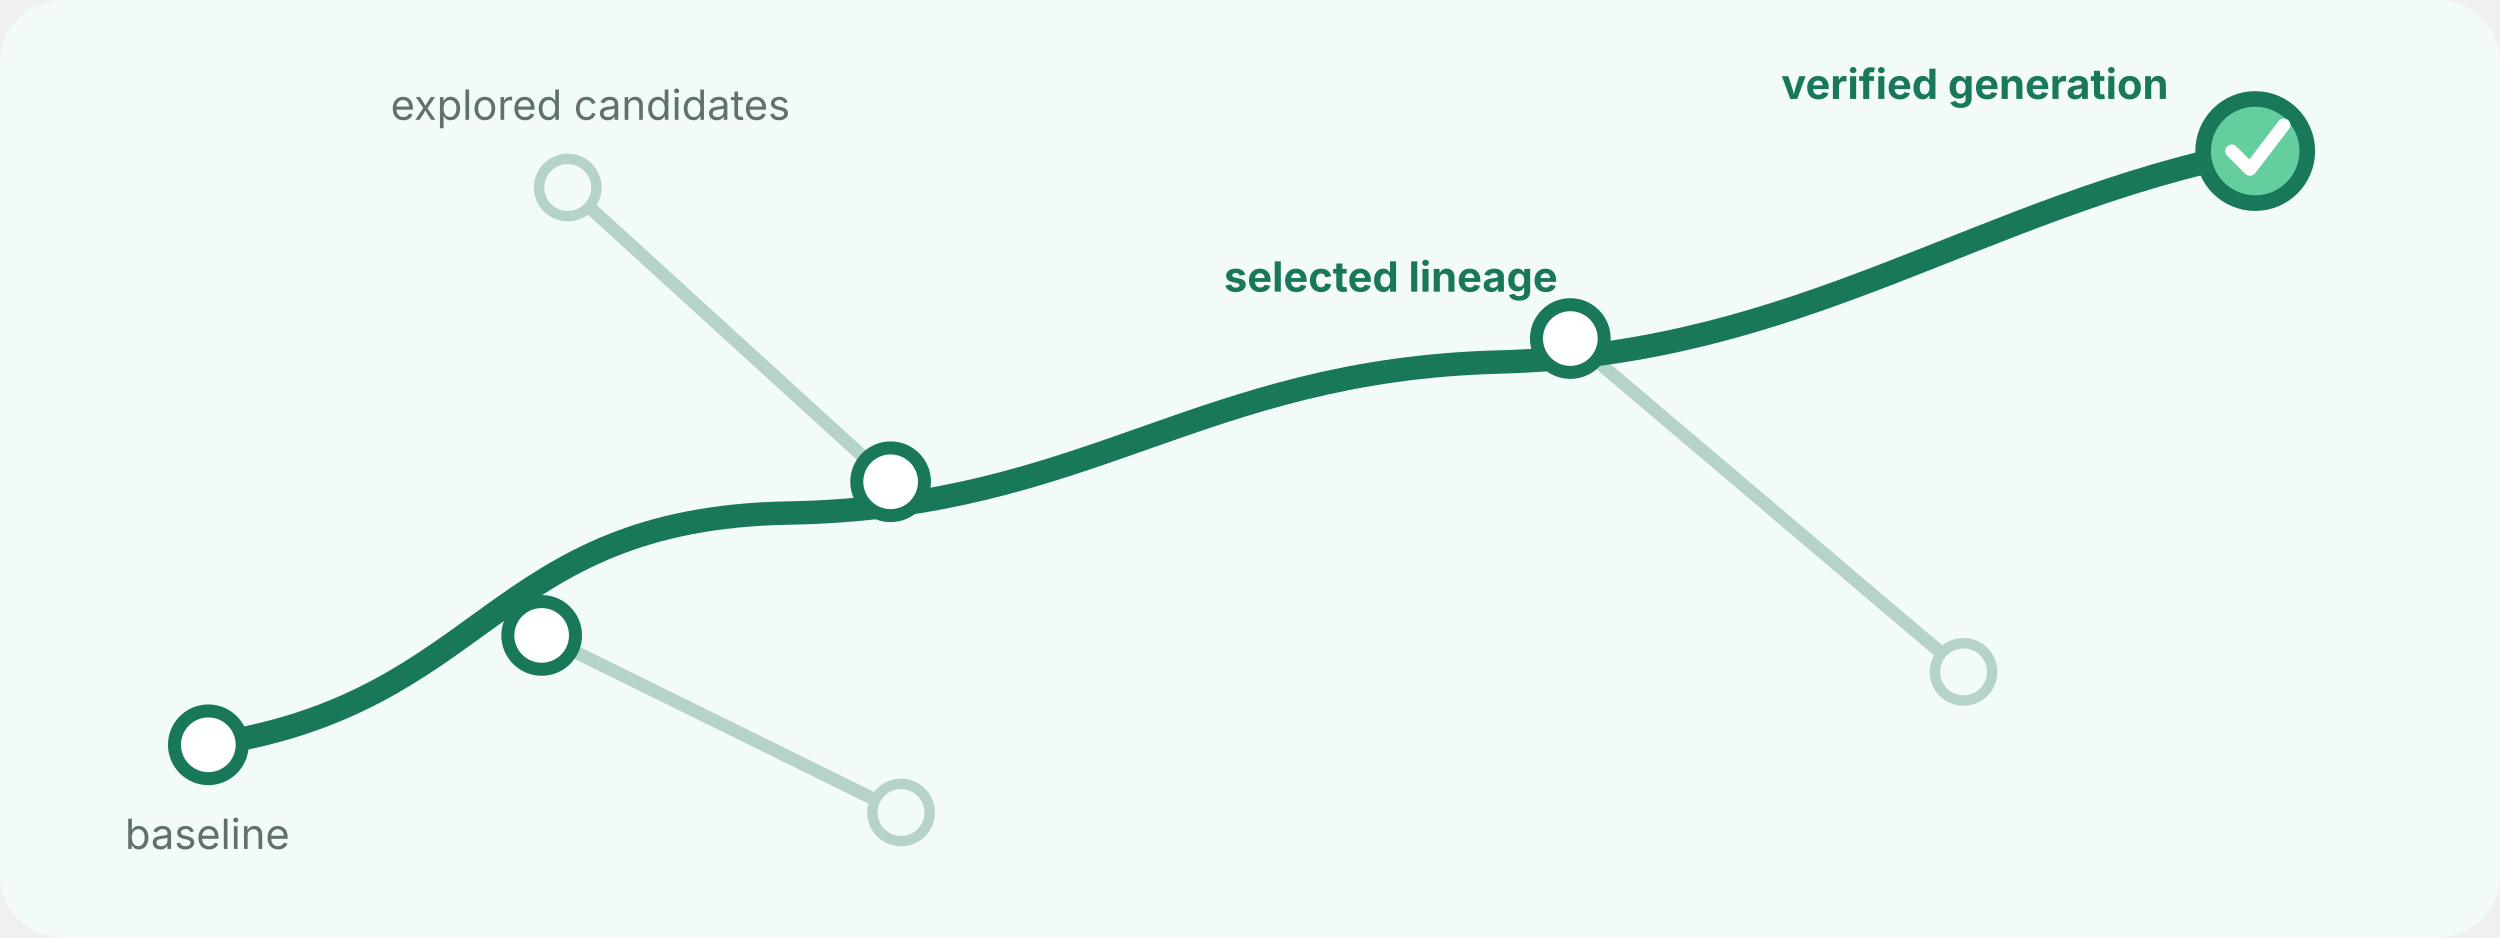
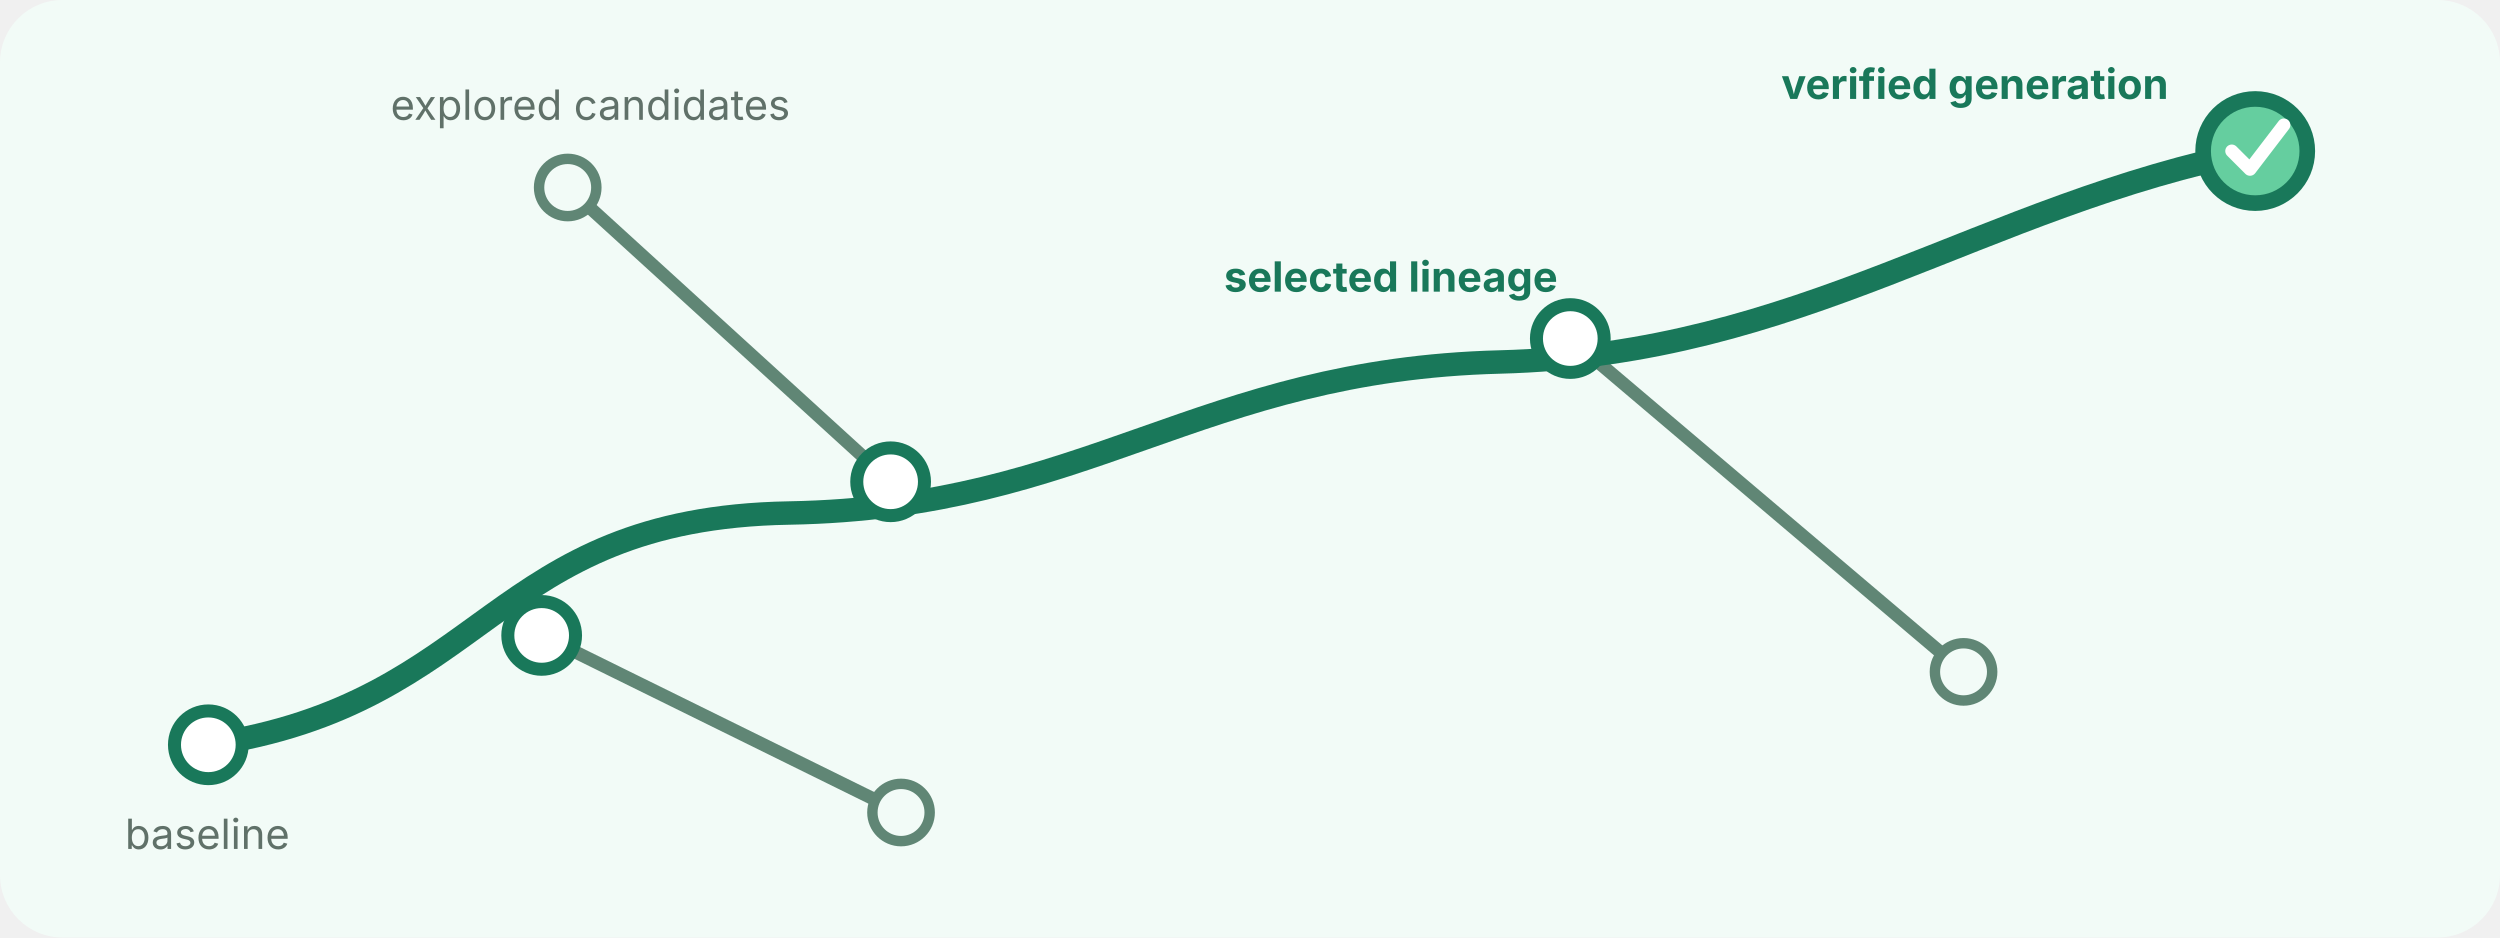
<svg xmlns="http://www.w3.org/2000/svg" width="960" height="360" viewBox="0 0 960 360" role="img" aria-labelledby="lineage-title lineage-description">
  <rect width="960" height="360" rx="24" fill="#f2fbf7" />
-   <path d="M 208 244 L 346 312 M 342 185 L 218 72 M 603 130 L 754 258" fill="none" stroke="#b5d3c7" stroke-width="5" stroke-linecap="round" />
-   <path d="M 80 286 C 188 270 188 199 303 197 S 460 142 576 139 S 760 79 866 58" fill="none" stroke="#19785a" stroke-width="9" stroke-linecap="round" />
-   <circle cx="80" cy="286" r="13" fill="#ffffff" stroke="#19785a" stroke-width="5" />
-   <circle cx="208" cy="244" r="13" fill="#ffffff" stroke="#19785a" stroke-width="5" />
-   <circle cx="342" cy="185" r="13" fill="#ffffff" stroke="#19785a" stroke-width="5" />
-   <circle cx="603" cy="130" r="13" fill="#ffffff" stroke="#19785a" stroke-width="5" />
-   <circle cx="346" cy="312" r="11" fill="#f2fbf7" stroke="#b5d3c7" stroke-width="4" />
-   <circle cx="218" cy="72" r="11" fill="#f2fbf7" stroke="#b5d3c7" stroke-width="4" />
-   <circle cx="754" cy="258" r="11" fill="#f2fbf7" stroke="#b5d3c7" stroke-width="4" />
+   <path d="M 208 244 L 346 312 M 342 185 L 218 72 M 603 130 L 754 258" fill="none" stroke="#608675" stroke-width="5" stroke-linecap="round" data-state="explored" />
+   <path d="M 80 286 C 188 270 188 199 303 197 S 460 142 576 139 S 760 79 866 58" fill="none" stroke="#19785a" stroke-width="9" stroke-linecap="round" data-state="selected" />
+   <circle cx="80" cy="286" r="13" fill="#ffffff" stroke="#19785a" stroke-width="5" data-state="selected" />
+   <circle cx="208" cy="244" r="13" fill="#ffffff" stroke="#19785a" stroke-width="5" data-state="selected" />
+   <circle cx="342" cy="185" r="13" fill="#ffffff" stroke="#19785a" stroke-width="5" data-state="selected" />
+   <circle cx="603" cy="130" r="13" fill="#ffffff" stroke="#19785a" stroke-width="5" data-state="selected" />
+   <circle cx="346" cy="312" r="11" fill="#f2fbf7" stroke="#608675" stroke-width="4" data-state="explored" />
+   <circle cx="218" cy="72" r="11" fill="#f2fbf7" stroke="#608675" stroke-width="4" data-state="explored" />
+   <circle cx="754" cy="258" r="11" fill="#f2fbf7" stroke="#608675" stroke-width="4" data-state="explored" />
  <circle cx="866" cy="58" r="20" fill="#65ce9f" stroke="#19785a" stroke-width="6" />
  <path d="M 857 58 L 864 65 L 877 48" fill="none" stroke="#ffffff" stroke-width="5" stroke-linecap="round" stroke-linejoin="round" />
  <g font-family="-apple-system, BlinkMacSystemFont, Segoe UI, sans-serif" font-size="16" fill="#607169">
    <text x="48" y="326">baseline</text>
    <text x="150" y="46">explored candidates</text>
    <text x="470" y="112" fill="#19785a" font-weight="700">selected lineage</text>
    <text x="684" y="38" fill="#19785a" font-weight="700">verified generation</text>
  </g>
</svg>
